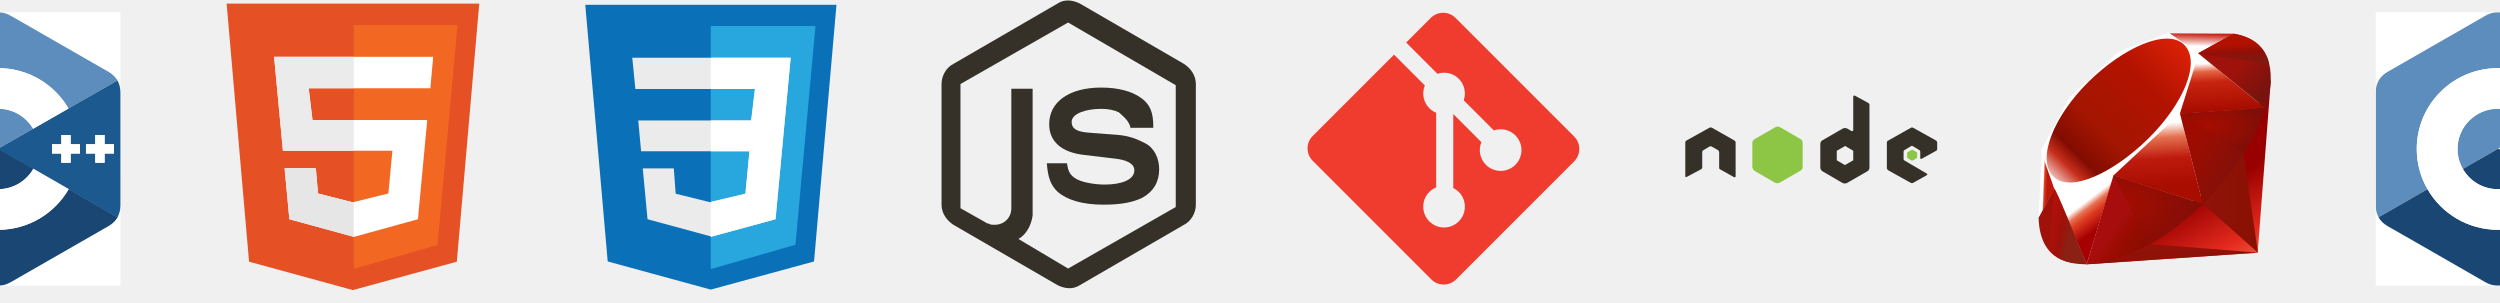
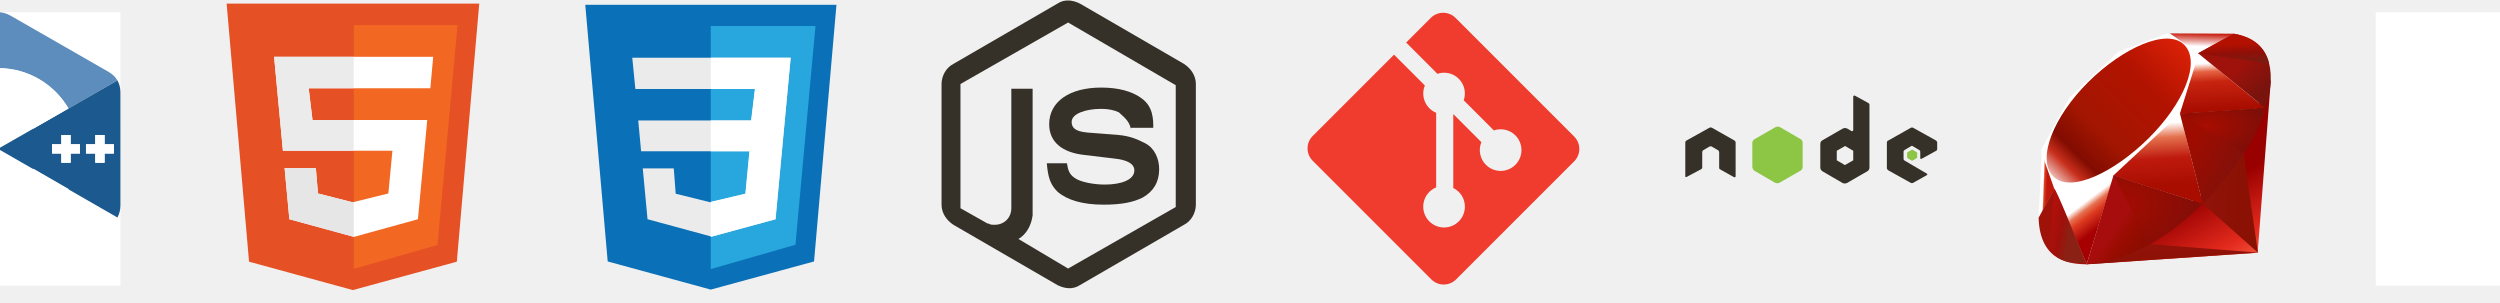
- <svg xmlns="http://www.w3.org/2000/svg" xmlns:xlink="http://www.w3.org/1999/xlink" width="1048px" height="127px" viewBox="0 0 1048 127" version="1.1">
+ <svg xmlns="http://www.w3.org/2000/svg" xmlns:xlink="http://www.w3.org/1999/xlink" width="1048" height="127" viewBox="0 0 1048 127">
  <defs>
-     <linearGradient x1="84.698%" y1="111.399%" x2="58.242%" y2="64.584%" id="linearGradient-1">
+     <linearGradient x1="84.698%" y1="111.399%" x2="58.242%" y2="64.584%" id="a">
      <stop stop-color="#FB7655" offset="0%" />
      <stop stop-color="#FB7655" offset="0%" />
      <stop stop-color="#E42B1E" offset="41%" />
-       <stop stop-color="#990000" offset="99%" />
-       <stop stop-color="#990000" offset="100%" />
-     </linearGradient>
-     <linearGradient x1="116.651%" y1="53.17%" x2="1.746%" y2="41.06%" id="linearGradient-2">
+       <stop stop-color="#900" offset="99%" />
+       <stop stop-color="#900" offset="100%" />
+     </linearGradient>
+     <linearGradient x1="116.651%" y1="53.17%" x2="1.746%" y2="41.06%" id="b">
      <stop stop-color="#871101" offset="0%" />
      <stop stop-color="#871101" offset="0%" />
      <stop stop-color="#911209" offset="99%" />
      <stop stop-color="#911209" offset="100%" />
    </linearGradient>
-     <linearGradient x1="50.351%" y1="219.327%" x2="49.85%" y2="7.829%" id="linearGradient-3">
+     <linearGradient x1="50.351%" y1="219.327%" x2="49.85%" y2="7.829%" id="c">
      <stop stop-color="#871101" offset="0%" />
      <stop stop-color="#871101" offset="0%" />
      <stop stop-color="#911209" offset="99%" />
      <stop stop-color="#911209" offset="100%" />
    </linearGradient>
-     <linearGradient x1="50.012%" y1="30.705%" x2="66.483%" y2="63.145%" id="linearGradient-4">
-       <stop stop-color="#FFFFFF" offset="0%" />
-       <stop stop-color="#FFFFFF" offset="0%" />
+     <linearGradient x1="50.012%" y1="30.705%" x2="66.483%" y2="63.145%" id="d">
+       <stop stop-color="#fff" offset="0%" />
+       <stop stop-color="#fff" offset="0%" />
      <stop stop-color="#E57252" offset="23%" />
      <stop stop-color="#DE3B20" offset="46%" />
      <stop stop-color="#A60003" offset="99%" />
      <stop stop-color="#A60003" offset="100%" />
    </linearGradient>
-     <linearGradient x1="46.174%" y1="17.29%" x2="49.932%" y2="82.122%" id="linearGradient-5">
-       <stop stop-color="#FFFFFF" offset="0%" />
-       <stop stop-color="#FFFFFF" offset="0%" />
+     <linearGradient x1="46.174%" y1="17.29%" x2="49.932%" y2="82.122%" id="e">
+       <stop stop-color="#fff" offset="0%" />
+       <stop stop-color="#fff" offset="0%" />
      <stop stop-color="#E4714E" offset="23%" />
      <stop stop-color="#BE1A0D" offset="56%" />
      <stop stop-color="#A80D00" offset="99%" />
      <stop stop-color="#A80D00" offset="100%" />
    </linearGradient>
-     <linearGradient x1="43.537%" y1="15.594%" x2="49.766%" y2="92.478%" id="linearGradient-6">
-       <stop stop-color="#FFFFFF" offset="0%" />
-       <stop stop-color="#FFFFFF" offset="0%" />
+     <linearGradient x1="43.537%" y1="15.594%" x2="49.766%" y2="92.478%" id="f">
+       <stop stop-color="#fff" offset="0%" />
+       <stop stop-color="#fff" offset="0%" />
      <stop stop-color="#E46342" offset="18%" />
      <stop stop-color="#C82410" offset="40%" />
      <stop stop-color="#A80D00" offset="99%" />
      <stop stop-color="#A80D00" offset="100%" />
    </linearGradient>
-     <linearGradient x1="45.709%" y1="58.346%" x2="54.217%" y2="-46.717%" id="linearGradient-7">
-       <stop stop-color="#FFFFFF" offset="0%" />
-       <stop stop-color="#FFFFFF" offset="0%" />
+     <linearGradient x1="45.709%" y1="58.346%" x2="54.217%" y2="-46.717%" id="g">
+       <stop stop-color="#fff" offset="0%" />
+       <stop stop-color="#fff" offset="0%" />
      <stop stop-color="#C81F11" offset="54%" />
      <stop stop-color="#BF0905" offset="99%" />
      <stop stop-color="#BF0905" offset="100%" />
    </linearGradient>
-     <linearGradient x1="27.624%" y1="48.193%" x2="50.745%" y2="51.819%" id="linearGradient-8">
-       <stop stop-color="#FFFFFF" offset="0%" />
-       <stop stop-color="#FFFFFF" offset="0%" />
+     <linearGradient x1="27.624%" y1="48.193%" x2="50.745%" y2="51.819%" id="h">
+       <stop stop-color="#fff" offset="0%" />
+       <stop stop-color="#fff" offset="0%" />
      <stop stop-color="#DE4024" offset="31%" />
      <stop stop-color="#BF190B" offset="99%" />
      <stop stop-color="#BF190B" offset="100%" />
    </linearGradient>
-     <linearGradient x1="-20.466%" y1="122.282%" x2="104.087%" y2="-6.342%" id="linearGradient-9">
+     <linearGradient x1="-20.466%" y1="122.282%" x2="104.087%" y2="-6.342%" id="i">
      <stop stop-color="#BD0012" offset="0%" />
      <stop stop-color="#BD0012" offset="0%" />
-       <stop stop-color="#FFFFFF" offset="7%" />
-       <stop stop-color="#FFFFFF" offset="17%" />
+       <stop stop-color="#fff" offset="7%" />
+       <stop stop-color="#fff" offset="17%" />
      <stop stop-color="#C82F1C" offset="27%" />
      <stop stop-color="#820C01" offset="33%" />
      <stop stop-color="#A31601" offset="46%" />
      <stop stop-color="#B31301" offset="72%" />
      <stop stop-color="#E82609" offset="99%" />
      <stop stop-color="#E82609" offset="100%" />
    </linearGradient>
-     <linearGradient x1="55.166%" y1="65.205%" x2="27.65%" y2="50.128%" id="linearGradient-10">
+     <linearGradient x1="55.166%" y1="65.205%" x2="27.65%" y2="50.128%" id="j">
      <stop stop-color="#8C0C01" offset="0%" />
      <stop stop-color="#8C0C01" offset="0%" />
      <stop stop-color="#990C00" offset="54%" />
      <stop stop-color="#A80D0E" offset="99%" />
      <stop stop-color="#A80D0E" offset="100%" />
    </linearGradient>
-     <linearGradient x1="79.319%" y1="60.108%" x2="23.088%" y2="24.551%" id="linearGradient-11">
+     <linearGradient x1="79.319%" y1="60.108%" x2="23.088%" y2="24.551%" id="k">
      <stop stop-color="#7E110B" offset="0%" />
      <stop stop-color="#7E110B" offset="0%" />
      <stop stop-color="#9E0C00" offset="99%" />
      <stop stop-color="#9E0C00" offset="100%" />
    </linearGradient>
-     <linearGradient x1="92.88%" y1="72.906%" x2="59.841%" y2="40.223%" id="linearGradient-12">
+     <linearGradient x1="92.88%" y1="72.906%" x2="59.841%" y2="40.223%" id="l">
      <stop stop-color="#79130D" offset="0%" />
      <stop stop-color="#79130D" offset="0%" />
      <stop stop-color="#9E120B" offset="99%" />
      <stop stop-color="#9E120B" offset="100%" />
    </linearGradient>
-     <radialGradient cx="32.001%" cy="40.21%" fx="32.001%" fy="40.21%" r="69.573%" id="radialGradient-13">
+     <radialGradient cx="32.001%" cy="40.21%" fx="32.001%" fy="40.21%" r="69.573%" id="m">
      <stop stop-color="#A80D00" offset="0%" />
      <stop stop-color="#A80D00" offset="0%" />
      <stop stop-color="#7E0E08" offset="99%" />
      <stop stop-color="#7E0E08" offset="100%" />
    </radialGradient>
-     <radialGradient cx="13.549%" cy="40.86%" fx="13.549%" fy="40.86%" r="88.386%" id="radialGradient-14">
+     <radialGradient cx="13.549%" cy="40.86%" fx="13.549%" fy="40.86%" r="88.386%" id="n">
      <stop stop-color="#A30C00" offset="0%" />
      <stop stop-color="#A30C00" offset="0%" />
      <stop stop-color="#800E08" offset="99%" />
      <stop stop-color="#800E08" offset="100%" />
    </radialGradient>
-     <linearGradient x1="56.57%" y1="62.653%" x2="3.105%" y2="40.701%" id="linearGradient-15">
+     <linearGradient x1="56.57%" y1="62.653%" x2="3.105%" y2="40.701%" id="o">
      <stop stop-color="#8B2114" offset="0%" />
      <stop stop-color="#8B2114" offset="0%" />
      <stop stop-color="#9E100A" offset="43%" />
      <stop stop-color="#B3100C" offset="99%" />
      <stop stop-color="#B3100C" offset="100%" />
    </linearGradient>
-     <linearGradient x1="46.662%" y1="35.599%" x2="57.411%" y2="100.694%" id="linearGradient-16">
+     <linearGradient x1="46.662%" y1="35.599%" x2="57.411%" y2="100.694%" id="p">
      <stop stop-color="#B31000" offset="0%" />
      <stop stop-color="#B31000" offset="0%" />
      <stop stop-color="#910F08" offset="44%" />
      <stop stop-color="#791C12" offset="99%" />
      <stop stop-color="#791C12" offset="100%" />
    </linearGradient>
-     <path id="path-17" d="M0.018,0.107 L102.485,0.107 L102.485,114.784 L0.018,114.784" />
-     <path id="path-19" d="M0.018,0.107 L102.485,0.107 L102.485,114.784 L0.018,114.784" />
-     <path id="path-21" d="M0.018,0.107 L102.485,0.107 L102.485,114.784 L0.018,114.784" />
-     <path id="path-23" d="M0.018,0.107 L102.485,0.107 L102.485,114.784 L0.018,114.784" />
-     <path id="path-25" d="M0.018,0.107 L102.485,0.107 L102.485,114.784 L0.018,114.784" />
-     <path id="path-27" d="M0.018,0.107 L102.485,0.107 L102.485,114.784 L0.018,114.784" />
-     <path id="path-29" d="M0.018,0.107 L102.485,0.107 L102.485,114.784 L0.018,114.784" />
-     <path id="path-31" d="M0.018,0.107 L102.485,0.107 L102.485,114.784 L0.018,114.784" />
+     <path id="path-17" d="M.018.107h102.467v114.677H.018" />
+     <path id="path-19" d="M.018.107h102.467v114.677H.018" />
+     <path id="u" d="M.018.107h102.467v114.677H.018" />
+     <path id="w" d="M.018.107h102.467v114.677H.018" />
+     <path id="y" d="M.018.107h102.467v114.677H.018" />
+     <path id="A" d="M.018.107h102.467v114.677H.018" />
+     <path id="C" d="M.018.107h102.467v114.677H.018" />
+     <path id="E" d="M.018.107h102.467v114.677H.018" />
  </defs>
-   <g id="Page-1" stroke="none" stroke-width="1" fill="none" fill-rule="evenodd">
-     <g id="Slice" transform="translate(-52, 0)">
-       <g id="Page-1">
+   <g id="Page-1" fill="none" fill-rule="evenodd">
+     <g>
+       <g>
        <g id="Group">
-           <g id="Group-2" transform="translate(446.6953, 0)" fill="#353128">
-             <path d="M79.333,54.062 C78.838,50.592 75.862,48.608 74.375,47.121 C72.392,46.129 69.912,45.633 66.938,45.633 C60.492,45.633 54.542,47.617 54.542,51.087 C54.542,53.567 56.029,55.054 60.987,55.55 L73.879,56.542 C79.333,57.038 82.308,58.525 85.283,60.013 C89.25,61.996 91.233,66.458 91.233,70.921 C91.233,76.375 88.754,80.342 84.292,82.821 C80.325,84.804 75.367,85.796 67.929,85.796 C59.004,85.796 52.558,83.812 48.592,80.342 C45.617,77.367 44.625,74.392 44.129,68.442 L52.558,68.442 C53.054,71.417 53.55,72.904 55.533,74.392 C58.013,76.375 63.962,77.367 68.425,77.367 C75.367,77.367 80.821,75.383 80.821,71.417 C80.821,68.442 77.35,66.954 72.392,66.458 L59.996,64.971 C50.575,63.979 45.121,59.517 45.121,52.079 C45.121,42.658 53.55,36.708 66.938,36.708 C73.879,36.708 79.829,38.196 83.796,41.171 C88.754,44.642 88.754,50.096 88.754,53.567 L79.333,53.567 L79.333,54.062 L79.333,54.062 Z" id="Shape" />
-             <path d="M101.646,26.792 L58.013,1.504 C55.038,0.017 51.567,-0.479 48.592,1.504 L4.958,26.792 C1.983,28.279 0,31.75 0,35.221 L0,85.796 C0,89.267 1.983,92.242 4.958,94.225 L48.592,119.513 C51.567,121 55.038,121.496 58.013,119.513 L101.646,94.225 C104.621,92.737 106.604,89.267 106.604,85.796 L106.604,35.221 C106.604,31.75 104.621,28.775 101.646,26.792 L101.646,26.792 L101.646,26.792 Z M98.175,86.787 L53.054,112.571 L32.229,100.175 C35.7,98.192 37.683,94.225 38.179,90.258 L38.179,90.258 L38.179,37.204 L29.254,37.204 L29.254,77.862 L29.254,79.35 L29.254,86.292 L29.254,87.283 C29.254,91.25 26.279,94.225 22.312,94.225 C21.321,94.225 20.329,94.225 19.833,93.729 L19.337,93.729 L7.933,87.283 L7.933,35.221 L53.054,9.438 L98.175,35.717 L98.175,86.787 L98.175,86.787 Z" id="Shape" />
-           </g>
-           <g id="Git-logo" transform="translate(600.1263, 5)" fill="#F03C2E">
-             <path d="M111.78,52.242 L62.035,2.503 C59.173,-0.362 54.527,-0.362 51.661,2.503 L41.332,12.833 L54.434,25.935 C57.48,24.906 60.971,25.596 63.398,28.023 C65.837,30.465 66.522,33.986 65.468,37.043 L78.096,49.671 C81.151,48.618 84.676,49.298 87.115,51.742 C90.526,55.151 90.526,60.676 87.115,64.087 C83.704,67.498 78.179,67.498 74.766,64.087 C72.202,61.52 71.567,57.752 72.866,54.593 L61.089,42.816 L61.088,73.807 C61.92,74.218 62.705,74.768 63.397,75.457 C66.807,78.867 66.807,84.391 63.397,87.805 C59.987,91.215 54.459,91.215 51.052,87.805 C47.642,84.391 47.642,78.867 51.052,75.457 C51.895,74.616 52.87,73.98 53.911,73.553 L53.911,42.274 C52.87,41.849 51.896,41.217 51.052,40.369 C48.469,37.788 47.847,33.997 49.171,30.825 L36.255,17.907 L2.149,52.012 C-0.716,54.879 -0.716,59.525 2.149,62.39 L51.891,112.129 C54.755,114.994 59.4,114.994 62.267,112.129 L111.779,62.625 C114.644,59.759 114.644,55.111 111.779,52.246" id="Shape" />
-           </g>
-           <g id="css3-color" transform="translate(297.3477, 2)">
+           <g fill="#353128">
+             <path d="M474.028 54.063c-.496-3.47-3.47-5.455-4.958-6.942-1.983-.99-4.463-1.487-7.438-1.487-6.445 0-12.395 1.984-12.395 5.454 0 2.48 1.487 3.967 6.445 4.463l12.892.992c5.454.495 8.43 1.983 11.404 3.47 3.967 1.984 5.95 6.446 5.95 10.91 0 5.453-2.48 9.42-6.94 11.9-3.968 1.982-8.926 2.974-16.364 2.974-8.925 0-15.37-1.984-19.337-5.454-2.975-2.975-3.967-5.95-4.463-11.9h8.43c.495 2.975.99 4.462 2.974 5.95 2.48 1.983 8.43 2.975 12.892 2.975 6.942 0 12.396-1.984 12.396-5.95 0-2.975-3.47-4.463-8.43-4.96l-12.395-1.486c-9.42-.99-14.874-5.453-14.874-12.89 0-9.422 8.43-15.372 21.817-15.372 6.94 0 12.89 1.488 16.858 4.463 4.96 3.472 4.96 8.926 4.96 12.397h-9.422v.495zM496.34 26.792L452.71 1.504c-2.976-1.487-6.446-1.983-9.42 0l-43.635 25.288c-2.975 1.487-4.958 4.958-4.958 8.43v50.574c0 3.47 1.983 6.446 4.958 8.43l43.634 25.287c2.975 1.487 6.445 1.983 9.42 0l43.634-25.288c2.976-1.487 4.96-4.958 4.96-8.43V35.222c0-3.47-1.984-6.445-4.96-8.428zm-3.47 59.995l-45.12 25.784-20.826-12.395c3.47-1.983 5.454-5.95 5.95-9.917V37.204h-8.925v50.078c0 3.968-2.976 6.943-6.943 6.943-.99 0-1.983 0-2.48-.496h-.495l-11.404-6.447V35.22l45.12-25.782 45.122 26.28v51.07z" id="Shape" />
+           </g>
+           <g fill="#F03C2E">
+             <path d="M659.906 57.242L610.16 7.502c-2.86-2.864-7.507-2.864-10.373 0l-10.33 10.33 13.103 13.103c3.046-1.03 6.537-.34 8.964 2.088 2.44 2.442 3.124 5.963 2.07 9.02l12.628 12.628c3.055-1.052 6.58-.372 9.02 2.072 3.41 3.41 3.41 8.934 0 12.345-3.412 3.41-8.937 3.41-12.35 0-2.564-2.567-3.2-6.335-1.9-9.494l-11.777-11.777v30.99c.83.412 1.615.962 2.308 1.65 3.41 3.41 3.41 8.935 0 12.35-3.41 3.41-8.938 3.41-12.345 0-3.41-3.415-3.41-8.94 0-12.35.843-.84 1.818-1.477 2.86-1.903v-31.28c-1.042-.424-2.016-1.056-2.86-1.904-2.583-2.582-3.205-6.373-1.88-9.545L584.38 22.907l-34.105 34.105c-2.865 2.867-2.865 7.513 0 10.378l49.742 49.74c2.864 2.864 7.51 2.864 10.376 0l49.512-49.505c2.865-2.866 2.865-7.514 0-10.38" id="Shape" />
+           </g>
+           <g>
            <g id="Group">
-               <path d="M0,0 L105.3,0 L95.9,107.6 L52.6,119.4 L9.4,107.6 L0,0 L0,0 Z" id="Shape" fill="#0A71B9" />
-               <path d="M52.6,8.9 L96.5,8.9 L88.1,100.6 L52.6,110.8 L52.6,8.9 L52.6,8.9 Z" id="Shape" fill="#28A7DE" />
-               <path d="M79.8,22.2 L19.7,22.2 L21,35.3 L71.2,35.3 L69.6,48.5 L22.2,48.5 L23.4,61.4 L68.9,61.4 L67.2,79.2 L52.4,82.8 L37.9,79.2 L37.1,68.6 L24.1,68.6 L26.1,89.9 L53,97.2 L79.8,89.9 L86.1,22.2 L79.8,22.2 L79.8,22.2 Z" id="Shape" fill="#EBEBEB" />
-               <g id="Shape" transform="translate(53, 22)">
-                 <path d="M16.6,26.5 L18.2,13.3 L-0.1,13.3 L-0.1,26.5 L16.6,26.5 L16.6,26.5 Z" />
-                 <path d="M14.2,57.2 L15.9,39.4 L-0.1,39.4 L-0.1,60.6 L14.2,57.2 L14.2,57.2 Z" />
-                 <path d="M26.7,0.2 L-0.4,0.2 L-0.4,13.3 L18.1,13.3 L16.5,26.5 L-0.4,26.5 L-0.4,39.4 L15.8,39.4 L14.1,57.2 L-0.4,60.6 L-0.4,75.2 L-0.2,75.2 L26.7,67.9 L33.1,0.2 L26.7,0.2 L26.7,0.2 Z" fill="#FFFFFF" />
-               </g>
-             </g>
-           </g>
-           <g id="html5-color" transform="translate(147, 1.5)">
+               <path d="M245.348 2h105.3l-9.4 107.6-43.3 11.8-43.2-11.8-9.4-107.6z" id="Shape" fill="#0A71B9" />
+               <path d="M297.948 10.9h43.9l-8.4 91.7-35.5 10.2V10.9z" id="Shape" fill="#28A7DE" />
+               <path d="M325.148 24.2h-60.1l1.3 13.1h50.2l-1.6 13.2h-47.4l1.2 12.9h45.5l-1.7 17.8-14.8 3.6-14.5-3.6-.8-10.6h-13l2 21.3 26.9 7.3 26.8-7.3 6.3-67.7h-6.3z" id="Shape" fill="#EBEBEB" />
+               <g id="Shape">
+                 <path d="M314.948 50.5l1.6-13.2h-18.3v13.2h16.7zM312.548 81.2l1.7-17.8h-16v21.2l14.3-3.4z" />
+                 <path d="M325.048 24.2h-27.1v13.1h18.5l-1.6 13.2h-16.9v12.9h16.2l-1.7 17.8-14.5 3.4v14.6h.2l26.9-7.3 6.4-67.7h-6.4z" fill="#fff" />
+               </g>
+             </g>
+           </g>
+           <g>
            <g id="Group">
-               <path d="M0,0 L105.9,0 L96.5,108.2 L52.9,120.1 L9.4,108.2 L0,0 L0,0 Z" id="Shape" fill="#E55025" />
-               <path d="M96.8,9 L53.3,9 L53.3,111.2 L88.4,101.2 L96.8,9 L96.8,9 Z" id="Shape" fill="#F26722" />
-               <path d="M34.4,35.5 L85.4,35.5 L86.6,22.3 L80.2,22.3 L19.9,22.3 L23.6,61.7 L69.5,61.7 L67.8,79.6 L52.8,83.3 L38.3,79.6 L37.4,69 L24.3,69 L26.3,90.4 L53.4,97.8 L80.2,90.4 L84.1,48.8 L36,48.8 L34.4,35.5 L34.4,35.5 Z" id="Shape" fill="#FFFFFF" />
-               <g id="Shape" transform="translate(20, 22)">
-                 <path d="M32.8,61.3 L18.3,57.6 L17.4,47 L4.3,47 L6.3,68.4 L33.3,75.8 L33.3,61.2 L32.8,61.3 L32.8,61.3 Z" fill="#E6E6E6" />
-                 <path d="M16,26.8 L14.4,13.5 L33.3,13.5 L33.3,0.3 L-0.1,0.3 L3.6,39.7 L33.3,39.7 L33.3,26.8 L16,26.8 L16,26.8 Z" fill="#EBEBEB" />
-               </g>
-             </g>
-           </g>
-           <g id="nodejs-color" transform="translate(758.474, 40)">
+               <path d="M95 1.5h105.9l-9.4 108.2-43.6 11.9-43.5-11.9L95 1.5z" id="Shape" fill="#E55025" />
+               <path d="M191.8 10.5h-43.5v102.2l35.1-10 8.4-92.2z" id="Shape" fill="#F26722" />
+               <path d="M129.4 37h51l1.2-13.2h-66.7l3.7 39.4h45.9l-1.7 17.9-15 3.7-14.5-3.7-.9-10.6h-13.1l2 21.4 27.1 7.4 26.8-7.4 3.9-41.6H131L129.4 37z" id="Shape" fill="#fff" />
+               <g id="Shape">
+                 <path d="M147.8 84.8l-14.5-3.7-.9-10.6h-13.1l2 21.4 27 7.4V84.7l-.5.1z" fill="#E6E6E6" />
+                 <path d="M131 50.3L129.4 37h18.9V23.8h-33.4l3.7 39.4h29.7V50.3H131z" fill="#EBEBEB" />
+               </g>
+             </g>
+           </g>
+           <g>
            <g id="Group">
-               <g id="Shape">
-                 <path d="M28.1,29.9 L28.1,19.9 C28.1,19.2 28.5,18.6 29.1,18.3 L37.8,13.3 C38.4,13 39.1,13 39.7,13.3 L48.3,18.3 C48.9,18.6 49.2,19.3 49.2,20 L49.2,30 C49.2,30.7 48.8,31.3 48.2,31.6 L39.5,36.6 C38.9,36.9 38.2,36.9 37.6,36.6 L29,31.6 C28.5,31.2 28.1,30.6 28.1,29.9 L28.1,29.9 L28.1,29.9 Z" fill="#8CC644" />
-                 <path d="M93,26 L93,24.1 C93,24 93.1,23.8 93.2,23.8 L94.9,22.8 C95,22.7 95.2,22.7 95.3,22.8 L97,23.8 C97.1,23.9 97.2,24 97.2,24.1 L97.2,26 C97.2,26.1 97.1,26.3 97,26.3 L95.3,27.3 C95.2,27.4 95,27.4 94.9,27.3 L93.2,26.3 C93.1,26.2 93,26.1 93,26 L93,26 L93,26 Z" fill="#8CC644" />
-                 <path d="M76.6,3.1 L71.1,0.1 C70.8,-0.1 70.4,0.2 70.4,0.5 L70.4,14.6 C70.4,14.8 70.1,15 69.9,15 L69.6,14.9 L67.9,13.9 C67.3,13.6 66.6,13.6 66,13.9 L57.5,18.8 C56.9,19.1 56.6,19.7 56.6,20.4 L56.6,30.2 C56.6,30.9 57,31.5 57.5,31.8 L65.9,36.7 C66.5,37 67.2,37 67.8,36.7 L76.3,31.8 C76.9,31.5 77.2,30.9 77.2,30.2 L77.2,22.5 L77.2,4.2 C77.3,3.7 77,3.3 76.6,3.1 L76.6,3.1 L76.6,3.1 Z M70.4,27.2 L66.9,29.2 L63.5,27.2 L63.5,23.2 L67,21.2 L70.4,23.2 L70.4,27.2 L70.4,27.2 Z" fill="#353128" />
-                 <path d="M0,33.9 L0,19.7 C0,19.4 0.2,19.1 0.5,18.9 L10.2,13.5 C10.5,13.4 10.8,13.4 11.1,13.5 L20.6,18.9 C20.9,19.1 21.1,19.4 21.1,19.7 L21.1,33.9 C21.1,34.2 20.8,34.4 20.5,34.3 L14.6,31 C14.3,30.9 14.2,30.6 14.2,30.3 L14.2,23.8 C14.2,23.5 14,23.2 13.8,23 L11,21.4 C10.8,21.3 10.5,21.3 10.2,21.4 L7.5,23 C7.2,23.2 7.1,23.5 7.1,23.8 L7.1,30.2 C7.1,30.5 6.9,30.8 6.7,30.9 L0.7,34.1 C0.3,34.4 0,34.2 0,33.9 L0,33.9 L0,33.9 Z" fill="#353128" />
-                 <path d="M85.1,18.9 L94.5,13.6 C94.8,13.4 95.2,13.4 95.6,13.6 L105.1,18.9 C105.4,19.1 105.6,19.4 105.6,19.8 L105.6,22.4 C105.6,22.8 105.4,23.2 105,23.3 L99,26.6 C98.7,26.7 98.5,26.5 98.5,26.3 L98.5,23.6 C98.5,23.3 98.4,23.1 98.1,22.9 L95.4,21.3 C95.1,21.1 94.8,21.1 94.6,21.3 L91.9,22.9 C91.7,23 91.5,23.3 91.5,23.6 L91.5,26.6 C91.5,26.9 91.7,27.2 91.9,27.3 L101.3,32.8 C101.5,32.9 101.5,33.3 101.3,33.4 L95.4,36.7 C95.1,36.8 94.8,36.8 94.6,36.7 L85.1,31.4 C84.8,31.2 84.5,30.8 84.5,30.5 L84.5,19.8 C84.5,19.4 84.7,19 85.1,18.9 L85.1,18.9 L85.1,18.9 Z" fill="#353128" />
-               </g>
-             </g>
-           </g>
-           <g id="Ruby_logo" transform="translate(906.5846, 13.73965)">
-             <path d="M75.436,64.088 L19.844,97.098 L91.825,92.214 L97.369,19.633 L75.436,64.088 L75.436,64.088 Z" id="polygon3282" fill="url(#linearGradient-1)" />
-             <path d="M91.943,92.164 L85.756,49.463 L68.904,71.716 L91.943,92.164 L91.943,92.164 Z" id="polygon3293" fill="url(#linearGradient-2)" />
-             <path d="M92.026,92.164 L46.701,88.606 L20.085,97.005 L92.026,92.164 L92.026,92.164 Z" id="polygon3304" fill="url(#linearGradient-3)" />
-             <path d="M20.149,97.015 L31.472,59.921 L6.556,65.249 L20.149,97.015 L20.149,97.015 Z" id="polygon3319" fill="url(#linearGradient-4)" />
-             <path d="M68.9,71.838 L58.481,31.029 L28.666,58.977 L68.9,71.838 L68.9,71.838 Z" id="polygon3334" fill="url(#linearGradient-5)" />
-             <path d="M95.005,31.604 L66.821,8.585 L58.973,33.958 L95.005,31.604 L95.005,31.604 Z" id="polygon3349" fill="url(#linearGradient-6)" />
-             <path d="M81.824,0.378 L65.248,9.539 L54.79,0.256 L81.824,0.378 L81.824,0.378 Z" id="polygon3362" fill="url(#linearGradient-7)" />
-             <path d="M0,77.691 L6.944,65.027 L1.327,49.94 L0,77.691 L0,77.691 Z" id="polygon3375" fill="url(#linearGradient-8)" />
-             <path d="M0.953,49.463 L6.605,65.494 L31.162,59.984 L59.199,33.928 L67.111,8.797 L54.652,0 L33.471,7.927 C26.798,14.134 13.849,26.415 13.382,26.646 C12.92,26.882 4.831,42.17 0.953,49.463 L0.953,49.463 L0.953,49.463 Z" id="path3377" fill="#FFFFFF" />
-             <path d="M20.798,20.665 C35.261,6.325 53.906,-2.148 61.061,5.072 C68.212,12.291 60.629,29.835 46.166,44.17 C31.703,58.506 13.288,67.445 6.138,60.226 C-1.017,53.011 6.335,35 20.798,20.665 L20.798,20.665 L20.798,20.665 Z" id="path3400" fill="url(#linearGradient-9)" />
-             <path d="M20.149,97 L31.383,59.788 L68.693,71.774 C55.203,84.424 40.2,95.118 20.149,97 L20.149,97 L20.149,97 Z" id="path3413" fill="url(#linearGradient-10)" />
-             <path d="M59.248,33.855 L68.826,71.794 C80.095,59.946 90.208,47.208 95.162,31.452 L59.248,33.855 L59.248,33.855 Z" id="path3424" fill="url(#linearGradient-11)" />
-             <path d="M95.064,31.644 C98.897,20.075 99.782,3.479 81.706,0.398 L66.874,8.59 L95.064,31.644 L95.064,31.644 Z" id="path3435" fill="url(#linearGradient-12)" />
-             <path d="M0,77.524 C0.531,96.617 14.306,96.902 20.174,97.069 L6.62,65.415 L0,77.524 L0,77.524 Z" id="path3437" fill="#9E1209" />
-             <path d="M59.301,33.914 C67.96,39.236 85.412,49.925 85.766,50.122 C86.316,50.431 93.29,38.362 94.872,31.54 L59.301,33.914 L59.301,33.914 Z" id="path3448" fill="url(#radialGradient-13)" />
-             <path d="M31.368,59.788 L46.387,88.763 C55.267,83.947 62.221,78.08 68.59,71.794 L31.368,59.788 L31.368,59.788 Z" id="path3459" fill="url(#radialGradient-14)" />
-             <path d="M6.561,65.455 L4.433,90.793 C8.448,96.278 13.972,96.754 19.766,96.327 C15.574,85.894 7.2,65.032 6.561,65.455 L6.561,65.455 L6.561,65.455 Z" id="path3472" fill="url(#linearGradient-15)" />
-             <path d="M66.786,8.654 L96.622,12.841 C95.029,6.094 90.14,1.74 81.805,0.378 L66.786,8.654 L66.786,8.654 Z" id="path3485" fill="url(#linearGradient-16)" />
-           </g>
-           <g id="c" transform="translate(0, 5)">
-             <g id="Group">
+               <g>
+                 <path d="M734.574 69.9v-10c0-.7.4-1.3 1-1.6l8.7-5c.6-.3 1.3-.3 1.9 0l8.6 5c.6.3.9 1 .9 1.7v10c0 .7-.4 1.3-1 1.6l-8.7 5c-.6.3-1.3.3-1.9 0l-8.6-5c-.5-.4-.9-1-.9-1.7zM799.474 66v-1.9c0-.1.1-.3.2-.3l1.7-1c.1-.1.3-.1.4 0l1.7 1c.1.1.2.2.2.3V66c0 .1-.1.3-.2.3l-1.7 1c-.1.1-.3.1-.4 0l-1.7-1c-.1-.1-.2-.2-.2-.3z" fill="#8CC644" />
+                 <path d="M783.074 43.1l-5.5-3c-.3-.2-.7.1-.7.4v14.1c0 .2-.3.4-.5.4l-.3-.1-1.7-1c-.6-.3-1.3-.3-1.9 0l-8.5 4.9c-.6.3-.9.9-.9 1.6v9.8c0 .7.4 1.3.9 1.6l8.4 4.9c.6.3 1.3.3 1.9 0l8.5-4.9c.6-.3.9-.9.9-1.6v-26c.1-.5-.2-.9-.6-1.1zm-6.2 24.1l-3.5 2-3.4-2v-4l3.5-2 3.4 2v4zM706.474 73.9V59.7c0-.3.2-.6.5-.8l9.7-5.4c.3-.1.6-.1.9 0l9.5 5.4c.3.2.5.5.5.8v14.2c0 .3-.3.5-.6.4l-5.9-3.3c-.3-.1-.4-.4-.4-.7v-6.5c0-.3-.2-.6-.4-.8l-2.8-1.6c-.2-.1-.5-.1-.8 0l-2.7 1.6c-.3.2-.4.5-.4.8v6.4c0 .3-.2.6-.4.7l-6 3.2c-.4.3-.7.1-.7-.2zM791.574 58.9l9.4-5.3c.3-.2.7-.2 1.1 0l9.5 5.3c.3.2.5.5.5.9v2.6c0 .4-.2.8-.6.9l-6 3.3c-.3.1-.5-.1-.5-.3v-2.7c0-.3-.1-.5-.4-.7l-2.7-1.6c-.3-.2-.6-.2-.8 0l-2.7 1.6c-.2.1-.4.4-.4.7v3c0 .3.2.6.4.7l9.4 5.5c.2.1.2.5 0 .6l-5.9 3.3c-.3.1-.6.1-.8 0l-9.5-5.3c-.3-.2-.6-.6-.6-.9V59.8c0-.4.2-.8.6-.9z" fill="#353128" />
+               </g>
+             </g>
+           </g>
+           <g>
+             <path d="M75.436 64.088l-55.592 33.01 71.98-4.884 5.545-72.58-21.934 44.454z" fill="url(#a)" transform="translate(-52) translate(906.585 13.74)" />
+             <path d="M91.943 92.164l-6.187-42.7-16.852 22.252 23.04 20.448z" fill="url(#b)" transform="translate(-52) translate(906.585 13.74)" />
+             <path d="M92.026 92.164L46.7 88.606l-26.615 8.4 71.94-4.842z" fill="url(#c)" transform="translate(-52) translate(906.585 13.74)" />
+             <path d="M20.15 97.015L31.47 59.92 6.556 65.25 20.15 97.014z" fill="url(#d)" transform="translate(-52) translate(906.585 13.74)" />
+             <path d="M68.9 71.838l-10.42-40.81-29.814 27.95L68.9 71.837z" fill="url(#e)" transform="translate(-52) translate(906.585 13.74)" />
+             <path d="M95.005 31.604L66.82 8.584 58.974 33.96l36.032-2.354z" fill="url(#f)" transform="translate(-52) translate(906.585 13.74)" />
+             <path d="M81.824.378l-16.576 9.16L54.79.257l27.034.122z" fill="url(#g)" transform="translate(-52) translate(906.585 13.74)" />
+             <path d="M0 77.69l6.944-12.663L1.327 49.94 0 77.69z" fill="url(#h)" transform="translate(-52) translate(906.585 13.74)" />
+             <path d="M855.538 63.203l5.652 16.03 24.557-5.51 28.037-26.055 7.912-25.13-12.46-8.798-21.18 7.927c-6.673 6.207-19.622 18.488-20.09 18.72-.46.235-8.55 15.523-12.428 22.816z" fill="#fff" />
+             <path d="M20.798 20.665C35.26 6.325 53.906-2.148 61.06 5.072c7.152 7.22-.43 24.763-14.894 39.098C31.703 58.506 13.288 67.445 6.138 60.226c-7.155-7.215.197-25.226 14.66-39.56z" fill="url(#i)" transform="translate(-52) translate(906.585 13.74)" />
+             <path d="M20.15 97l11.233-37.212 37.31 11.986C55.203 84.424 40.2 95.118 20.15 97z" fill="url(#j)" transform="translate(-52) translate(906.585 13.74)" />
+             <path d="M59.248 33.855l9.578 37.94c11.27-11.85 21.382-24.587 26.336-40.343l-35.914 2.403z" fill="url(#k)" transform="translate(-52) translate(906.585 13.74)" />
+             <path d="M95.064 31.644C98.897 20.074 99.782 3.48 81.706.398L66.874 8.59l28.19 23.054z" fill="url(#l)" transform="translate(-52) translate(906.585 13.74)" />
+             <path d="M854.585 91.264c.53 19.093 14.306 19.378 20.174 19.545l-13.555-31.655-6.62 12.11z" fill="#9E1209" />
+             <path d="M59.3 33.914c8.66 5.322 26.112 16.01 26.466 16.208.55.31 7.524-11.76 9.106-18.582l-35.57 2.374z" fill="url(#m)" transform="translate(-52) translate(906.585 13.74)" />
+             <path d="M31.368 59.788l15.02 28.975c8.88-4.816 15.833-10.683 22.202-16.97L31.368 59.79z" fill="url(#n)" transform="translate(-52) translate(906.585 13.74)" />
+             <path d="M6.56 65.455L4.434 90.793c4.015 5.485 9.54 5.96 15.333 5.534C15.574 85.894 7.2 65.032 6.56 65.455z" fill="url(#o)" transform="translate(-52) translate(906.585 13.74)" />
+             <path d="M66.786 8.654l29.836 4.187C95.03 6.095 90.14 1.74 81.805.38l-15.02 8.276z" fill="url(#p)" transform="translate(-52) translate(906.585 13.74)" />
+           </g>
+           <g id="c">
+             <g>
              <g id="Group-6">
-                 <g id="mask-18" fill="#FFFFFF">
-                   <path d="M0.018,0.107 L102.485,0.107 L102.485,114.784 L0.018,114.784" id="path-17" />
-                 </g>
-                 <g id="Clip-2" />
-                 <g id="Fill-1-Clipped">
-                   <mask id="mask-18" fill="white">
-                     <use xlink:href="#path-17" />
-                   </mask>
-                   <g id="path-17" />
-                   <path d="M51.242,40.573 C41.883,40.573 34.295,48.127 34.295,57.445 C34.295,60.492 35.111,63.349 36.53,65.816 L65.899,48.98 C62.964,43.955 57.501,40.573 51.242,40.573" id="Fill-1" fill="#5C8DBC" mask="url(#mask-18)" />
-                 </g>
-                 <g id="Fill-3-Clipped">
-                   <mask id="mask-20" fill="white">
-                     <use xlink:href="#path-19" />
-                   </mask>
-                   <g id="path-17" />
-                   <path d="M17.209,57.445 C17.209,38.732 32.446,23.562 51.242,23.562 C63.832,23.562 74.825,30.369 80.712,40.488 L101.227,28.728 C100.404,27.289 99.172,26.084 97.519,25.131 C83.875,17.299 70.219,9.491 56.579,1.651 C52.902,-0.463 49.337,-0.386 45.687,1.758 C40.257,4.946 13.068,20.455 4.966,25.127 C1.629,27.05 0.006,29.993 0.005,33.818 C0,49.57 0.005,65.321 0,81.072 C0.001,82.958 0.397,84.629 1.198,86.07 L21.716,74.308 C18.849,69.342 17.209,63.584 17.209,57.445" id="Fill-3" fill="#5C8DBC" mask="url(#mask-20)" />
-                 </g>
-                 <g id="Fill-4-Clipped">
-                   <mask id="mask-22" fill="white">
-                     <use xlink:href="#path-21" />
-                   </mask>
-                   <g id="path-17" />
-                   <path d="M36.53,65.816 C39.451,70.893 44.943,74.318 51.242,74.318 C57.581,74.318 63.103,70.85 66.01,65.718 L51.399,57.292 L36.53,65.816" id="Fill-4" fill="#1A4674" mask="url(#mask-22)" />
-                 </g>
-                 <g id="Fill-5-Clipped">
-                   <mask id="mask-24" fill="white">
-                     <use xlink:href="#path-23" />
-                   </mask>
-                   <g id="path-17" />
-                   <path d="M51.242,91.329 C38.612,91.329 27.589,84.48 21.716,74.308 L1.198,86.07 C2.021,87.551 3.271,88.789 4.962,89.764 C13.064,94.436 40.256,109.943 45.686,113.133 C49.337,115.277 52.902,115.354 56.581,113.24 C70.22,105.399 83.878,97.591 97.523,89.759 C99.214,88.785 100.464,87.546 101.287,86.065 L80.801,74.25 C74.936,84.452 63.895,91.329 51.242,91.329" id="Fill-5" fill="#1A4674" mask="url(#mask-24)" />
-                 </g>
-               </g>
-               <path d="M99.736,59.349 L95.838,59.349 L95.838,63.231 L91.939,63.231 L91.939,59.349 L88.041,59.349 L88.041,55.468 L91.939,55.468 L91.939,51.587 L95.838,51.587 L95.838,55.468 L99.736,55.468 L99.736,59.349 L99.736,59.349 Z M85.512,59.349 L81.614,59.349 L81.614,63.231 L77.715,63.231 L77.715,59.349 L73.817,59.349 L73.817,55.468 L77.715,55.468 L77.715,51.587 L81.614,51.587 L81.614,55.468 L85.512,55.468 L85.512,59.349 L85.512,59.349 Z M101.227,28.728 L51.171,57.396 L101.227,86.18 C102.026,84.74 102.484,82.954 102.485,81.068 C102.485,81.068 102.485,49.574 102.479,33.822 C102.479,31.894 102.064,30.19 101.227,28.728 L101.227,28.728 Z" id="Fill-7" fill="#1B598E" />
-               <path d="M95.838,51.587 L91.939,51.587 L91.939,55.468 L88.041,55.468 L88.041,59.349 L91.939,59.349 L91.939,63.231 L95.838,63.231 L95.838,59.349 L99.736,59.349 L99.736,55.468 L95.838,55.468 L95.838,51.587" id="Fill-8" fill="#FFFFFF" />
-               <path d="M81.614,51.587 L77.715,51.587 L77.715,55.468 L73.817,55.468 L73.817,59.349 L77.715,59.349 L77.715,63.231 L81.614,63.231 L81.614,59.349 L85.512,59.349 L85.512,55.468 L81.614,55.468 L81.614,51.587" id="Fill-9" fill="#FFFFFF" />
-               <path d="M66.01,65.718 C63.103,70.85 57.581,74.318 51.242,74.318 C44.943,74.318 39.451,70.893 36.53,65.816 C35.111,63.349 34.295,60.492 34.295,57.445 C34.295,48.127 41.883,40.573 51.242,40.573 C57.501,40.573 62.964,43.955 65.899,48.98 L80.712,40.488 C74.825,30.369 63.832,23.562 51.242,23.562 C32.446,23.562 17.209,38.732 17.209,57.445 C17.209,63.584 18.849,69.342 21.716,74.308 C27.589,84.48 38.612,91.329 51.242,91.329 C63.895,91.329 74.936,84.452 80.801,74.25 L66.01,65.718" id="Fill-10" fill="#FFFFFF" />
-             </g>
-           </g>
-           <g id="c-2" transform="translate(1047.889, 5)">
-             <g id="c">
-               <g id="Group-6">
-                 <g id="mask-20" fill="#FFFFFF">
-                   <path d="M0.018,0.107 L102.485,0.107 L102.485,114.784 L0.018,114.784" id="path-19" />
-                 </g>
-                 <g id="Clip-2" />
-                 <g id="Fill-1-Clipped">
-                   <mask id="mask-26" fill="white">
-                     <use xlink:href="#path-25" />
-                   </mask>
-                   <g id="path-19" />
-                   <path d="M51.242,40.573 C41.883,40.573 34.295,48.127 34.295,57.445 C34.295,60.492 35.111,63.349 36.53,65.816 L65.899,48.98 C62.964,43.955 57.501,40.573 51.242,40.573" id="Fill-1" fill="#5C8DBC" mask="url(#mask-26)" />
-                 </g>
-                 <g id="Fill-3-Clipped">
-                   <mask id="mask-28" fill="white">
-                     <use xlink:href="#path-27" />
-                   </mask>
-                   <g id="path-19" />
-                   <path d="M17.209,57.445 C17.209,38.732 32.446,23.562 51.242,23.562 C63.832,23.562 74.825,30.369 80.712,40.488 L101.227,28.728 C100.404,27.289 99.172,26.084 97.519,25.131 C83.875,17.299 70.219,9.491 56.579,1.651 C52.902,-0.463 49.337,-0.386 45.687,1.758 C40.257,4.946 13.068,20.455 4.966,25.127 C1.629,27.05 0.006,29.993 0.005,33.818 C0,49.57 0.005,65.321 0,81.072 C0.001,82.958 0.397,84.629 1.198,86.07 L21.716,74.308 C18.849,69.342 17.209,63.584 17.209,57.445" id="Fill-3" fill="#5C8DBC" mask="url(#mask-28)" />
-                 </g>
-                 <g id="Fill-4-Clipped">
-                   <mask id="mask-30" fill="white">
-                     <use xlink:href="#path-29" />
-                   </mask>
-                   <g id="path-19" />
-                   <path d="M36.53,65.816 C39.451,70.893 44.943,74.318 51.242,74.318 C57.581,74.318 63.103,70.85 66.01,65.718 L51.399,57.292 L36.53,65.816" id="Fill-4" fill="#1A4674" mask="url(#mask-30)" />
-                 </g>
-                 <g id="Fill-5-Clipped">
-                   <mask id="mask-32" fill="white">
-                     <use xlink:href="#path-31" />
-                   </mask>
-                   <g id="path-19" />
-                   <path d="M51.242,91.329 C38.612,91.329 27.589,84.48 21.716,74.308 L1.198,86.07 C2.021,87.551 3.271,88.789 4.962,89.764 C13.064,94.436 40.256,109.943 45.686,113.133 C49.337,115.277 52.902,115.354 56.581,113.24 C70.22,105.399 83.878,97.591 97.523,89.759 C99.214,88.785 100.464,87.546 101.287,86.065 L80.801,74.25 C74.936,84.452 63.895,91.329 51.242,91.329" id="Fill-5" fill="#1A4674" mask="url(#mask-32)" />
-                 </g>
-               </g>
-               <path d="M66.01,65.718 C63.103,70.85 57.581,74.318 51.242,74.318 C44.943,74.318 39.451,70.893 36.53,65.816 C35.111,63.349 34.295,60.492 34.295,57.445 C34.295,48.127 41.883,40.573 51.242,40.573 C57.501,40.573 62.964,43.955 65.899,48.98 L80.712,40.488 C74.825,30.369 63.832,23.562 51.242,23.562 C32.446,23.562 17.209,38.732 17.209,57.445 C17.209,63.584 18.849,69.342 21.716,74.308 C27.589,84.48 38.612,91.329 51.242,91.329 C63.895,91.329 74.936,84.452 80.801,74.25 L66.01,65.718" id="Fill-10" fill="#FFFFFF" />
+                 <g id="mask-18" fill="#fff">
+                   <path d="M-51.982 5.107H50.485v114.677H-51.982" id="q" />
+                 </g>
+                 <g id="Fill-1-Clipped" transform="translate(-52) translate(0 5)">
+                   <mask id="r">
+                     <use xlink:href="#q" />
+                   </mask>
+                   <path d="M51.242 40.573c-9.36 0-16.947 7.554-16.947 16.872 0 3.047.816 5.904 2.235 8.37L65.9 48.98c-2.936-5.025-8.4-8.407-14.658-8.407" id="Fill-1" fill="#5C8DBC" mask="url(#r)" />
+                 </g>
+                 <g id="Fill-3-Clipped" transform="translate(-52) translate(0 5)">
+                   <mask id="mask-20">
+                     <use xlink:href="#s" />
+                   </mask>
+                   <path d="M17.21 57.445c0-18.713 15.236-33.883 34.032-33.883 12.59 0 23.583 6.807 29.47 16.926l20.515-11.76c-.823-1.44-2.055-2.644-3.708-3.597C83.874 17.3 70.22 9.49 56.58 1.65 52.9-.462 49.336-.385 45.686 1.76c-5.43 3.188-32.62 18.697-40.72 23.37-3.338 1.922-4.96 4.865-4.962 8.69C0 49.57.005 65.32 0 81.072c0 1.886.397 3.557 1.198 4.998l20.518-11.762c-2.867-4.966-4.507-10.724-4.507-16.863" id="Fill-3" fill="#5C8DBC" mask="url(#t)" />
+                 </g>
+                 <g id="Fill-4-Clipped" transform="translate(-52) translate(0 5)">
+                   <mask id="v">
+                     <use xlink:href="#u" />
+                   </mask>
+                   <path d="M36.53 65.816c2.92 5.077 8.413 8.502 14.712 8.502 6.34 0 11.86-3.468 14.768-8.6L51.4 57.292l-14.87 8.524" id="Fill-4" fill="#1A4674" mask="url(#v)" />
+                 </g>
+                 <g id="Fill-5-Clipped" transform="translate(-52) translate(0 5)">
+                   <mask id="x">
+                     <use xlink:href="#w" />
+                   </mask>
+                   <path d="M51.242 91.33c-12.63 0-23.653-6.85-29.526-17.022L1.198 86.07c.823 1.48 2.073 2.72 3.764 3.694 8.102 4.672 35.294 20.18 40.724 23.37 3.65 2.143 7.216 2.22 10.895.106 13.64-7.84 27.298-15.65 40.943-23.48 1.69-.975 2.94-2.214 3.764-3.695L80.8 74.25c-5.864 10.202-16.905 17.08-29.558 17.08" id="Fill-5" fill="#1A4674" mask="url(#x)" />
+                 </g>
+               </g>
+               <path d="M47.736 64.35h-3.898v3.88h-3.9v-3.88h-3.897v-3.882h3.9v-3.88h3.898v3.88h3.898v3.88zm-14.224 0h-3.898v3.88h-3.9v-3.88h-3.897v-3.882h3.898v-3.88h3.9v3.88h3.897v3.88zm15.715-30.622L-.83 62.396 49.228 91.18c.8-1.44 1.257-3.226 1.258-5.112 0 0 0-31.494-.006-47.246 0-1.928-.416-3.632-1.253-5.094z" fill="#1B598E" />
+               <path d="M43.838 56.587h-3.9v3.88h-3.897v3.882h3.9v3.88h3.898v-3.88h3.898v-3.882h-3.898v-3.88" fill="#fff" />
+               <path d="M29.614 56.587h-3.9v3.88h-3.897v3.882h3.898v3.88h3.9v-3.88h3.897v-3.882h-3.898v-3.88" fill="#fff" />
+               <path d="M14.01 70.718c-2.907 5.132-8.43 8.6-14.768 8.6-6.3 0-11.79-3.425-14.712-8.502-1.42-2.467-2.235-5.324-2.235-8.37 0-9.32 7.588-16.873 16.947-16.873 6.26 0 11.722 3.382 14.657 8.407l14.812-8.492c-5.887-10.12-16.88-16.926-29.47-16.926-18.796 0-34.033 15.17-34.033 33.883 0 6.14 1.64 11.897 4.506 16.863 5.873 10.172 16.896 17.02 29.526 17.02 12.653 0 23.694-6.876 29.56-17.078L14.01 70.718" id="Fill-10" fill="#fff" />
+             </g>
+           </g>
+           <g>
+             <g>
+               <g>
+                 <g id="t" fill="#fff">
+                   <path d="M995.907 5.107h102.467v114.677H995.907" id="s" />
+                 </g>
+                 <g transform="translate(-52) translate(1047.889 5)">
+                   <mask id="z">
+                     <use xlink:href="#y" />
+                   </mask>
+                   <path d="M51.242 40.573c-9.36 0-16.947 7.554-16.947 16.872 0 3.047.816 5.904 2.235 8.37L65.9 48.98c-2.936-5.025-8.4-8.407-14.658-8.407" fill="#5C8DBC" mask="url(#z)" />
+                 </g>
+                 <g transform="translate(-52) translate(1047.889 5)">
+                   <mask id="B">
+                     <use xlink:href="#A" />
+                   </mask>
+                   <path d="M17.21 57.445c0-18.713 15.236-33.883 34.032-33.883 12.59 0 23.583 6.807 29.47 16.926l20.515-11.76c-.823-1.44-2.055-2.644-3.708-3.597C83.874 17.3 70.22 9.49 56.58 1.65 52.9-.462 49.336-.385 45.686 1.76c-5.43 3.188-32.62 18.697-40.72 23.37-3.338 1.922-4.96 4.865-4.962 8.69C0 49.57.005 65.32 0 81.072c0 1.886.397 3.557 1.198 4.998l20.518-11.762c-2.867-4.966-4.507-10.724-4.507-16.863" fill="#5C8DBC" mask="url(#B)" />
+                 </g>
+                 <g transform="translate(-52) translate(1047.889 5)">
+                   <mask id="D">
+                     <use xlink:href="#C" />
+                   </mask>
+                   <path d="M36.53 65.816c2.92 5.077 8.413 8.502 14.712 8.502 6.34 0 11.86-3.468 14.768-8.6L51.4 57.292l-14.87 8.524" fill="#1A4674" mask="url(#D)" />
+                 </g>
+                 <g transform="translate(-52) translate(1047.889 5)">
+                   <mask id="F">
+                     <use xlink:href="#E" />
+                   </mask>
+                   <path d="M51.242 91.33c-12.63 0-23.653-6.85-29.526-17.022L1.198 86.07c.823 1.48 2.073 2.72 3.764 3.694 8.102 4.672 35.294 20.18 40.724 23.37 3.65 2.143 7.216 2.22 10.895.106 13.64-7.84 27.298-15.65 40.943-23.48 1.69-.975 2.94-2.214 3.764-3.695L80.8 74.25c-5.864 10.202-16.905 17.08-29.558 17.08" fill="#1A4674" mask="url(#F)" />
+                 </g>
+               </g>
+               <path d="M1061.9 70.718c-2.908 5.132-8.43 8.6-14.77 8.6-6.298 0-11.79-3.425-14.71-8.502-1.42-2.467-2.236-5.324-2.236-8.37 0-9.32 7.588-16.873 16.947-16.873 6.26 0 11.723 3.382 14.658 8.407l14.813-8.492c-5.886-10.12-16.88-16.926-29.47-16.926-18.795 0-34.032 15.17-34.032 33.883 0 6.14 1.64 11.897 4.507 16.863 5.873 10.172 16.896 17.02 29.526 17.02 12.654 0 23.695-6.876 29.56-17.078l-14.79-8.532" fill="#fff" />
            </g>
          </g>
        </g>
      </g>
    </g>
  </g>
</svg>
